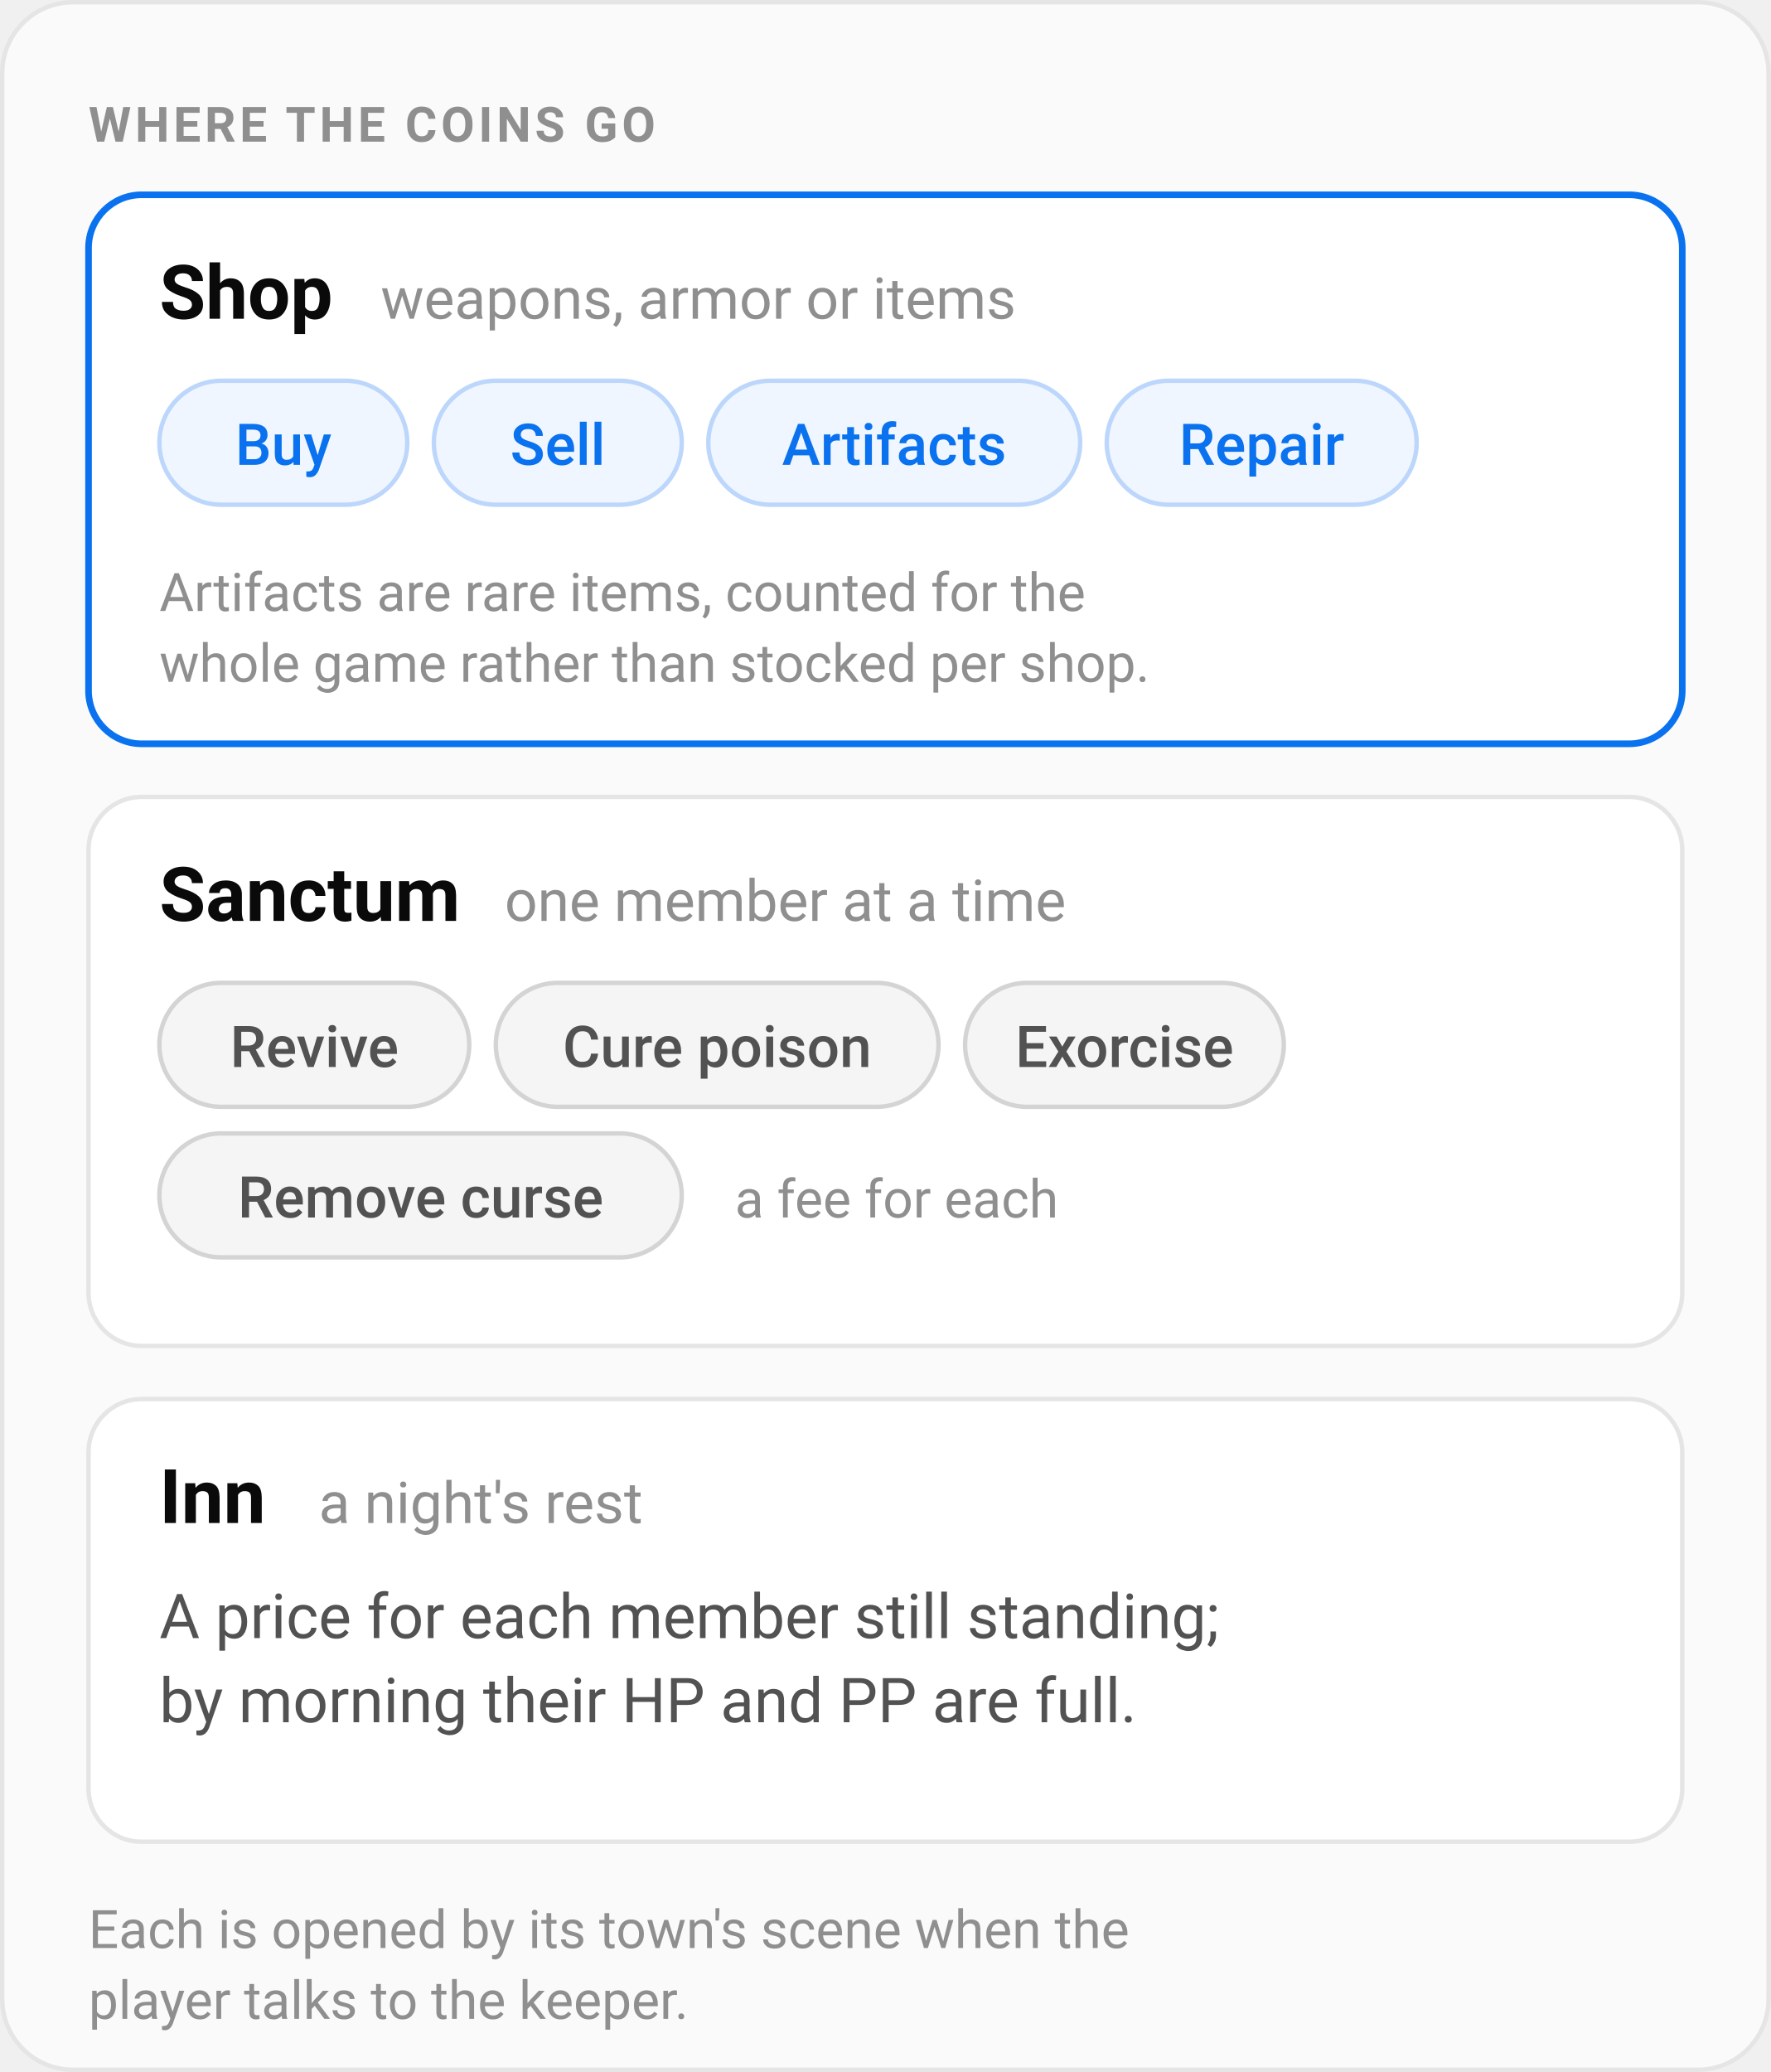
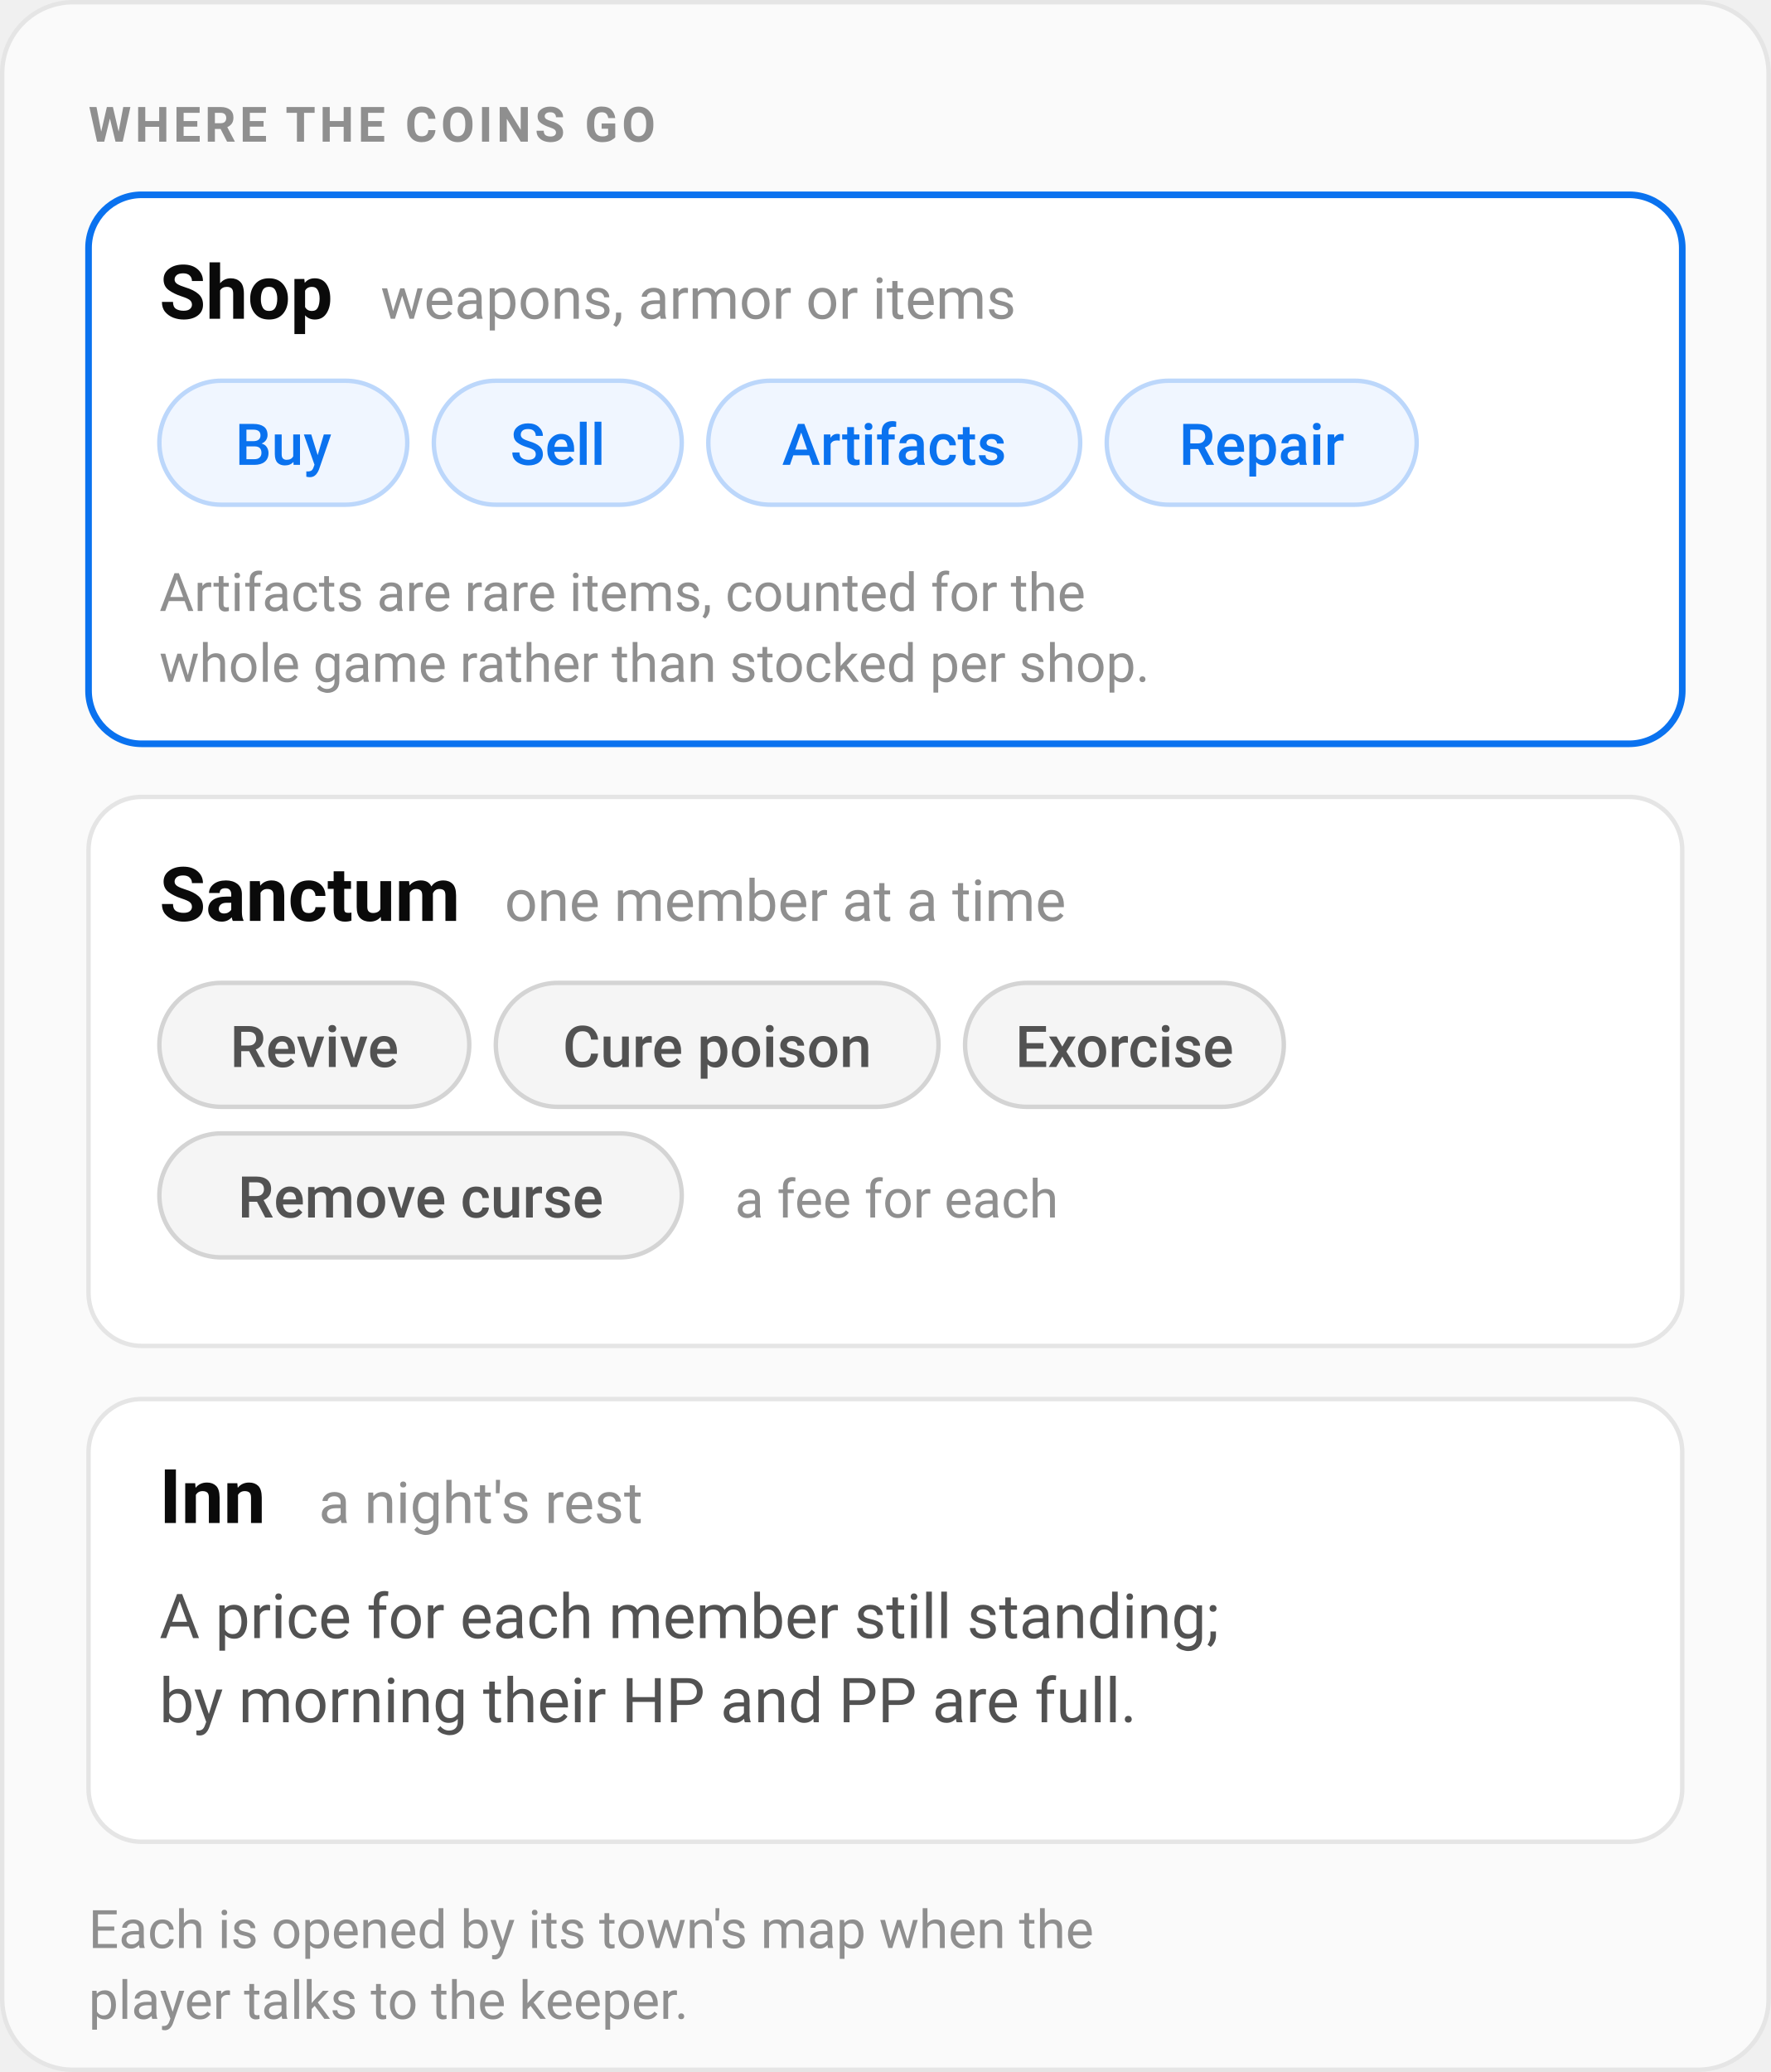
<svg xmlns="http://www.w3.org/2000/svg" width="480" viewBox="0 0 400 468" role="img" aria-labelledby="title desc">
  <style>
    .panel { fill: #fafafa; stroke: #e5e5e5; }
    .card { fill: #ffffff; stroke: #e5e5e5; }
    .card-accent { fill: #ffffff; stroke: #0a72ef; stroke-width: 1.5; }
    .chip { fill: #f0f6ff; stroke: #bcd7fb; }
    .chip-wait { fill: #f5f5f5; stroke: #d4d4d4; }
    .h { fill: #0a0a0a; font: 600 17px ui-sans-serif, system-ui, -apple-system, "Segoe UI", Roboto, sans-serif; }
    .p { fill: #525252; font: 400 14px ui-sans-serif, system-ui, -apple-system, "Segoe UI", Roboto, sans-serif; }
    .sub { fill: #8f8f8f; font: 400 13px ui-sans-serif, system-ui, -apple-system, "Segoe UI", Roboto, sans-serif; }
    .small { fill: #8f8f8f; font: 400 12px ui-sans-serif, system-ui, -apple-system, "Segoe UI", Roboto, sans-serif; }
    .k { fill: #0a72ef; font: 500 13px ui-sans-serif, system-ui, -apple-system, "Segoe UI", Roboto, sans-serif; }
    .kw { fill: #525252; font: 500 13px ui-sans-serif, system-ui, -apple-system, "Segoe UI", Roboto, sans-serif; }
    .eyebrow { fill: #8f8f8f; font: 600 11px ui-sans-serif, system-ui, -apple-system, "Segoe UI", Roboto, sans-serif; letter-spacing: 0.08em; }
    @media (prefers-color-scheme: dark) {
      .panel { fill: #0a0a0a; stroke: #262626; }
      .card { fill: #111111; stroke: #2e2e2e; }
      .card-accent { fill: #111111; stroke: #3b8eff; }
      .chip { fill: #0d1a2e; stroke: #1e3a66; }
      .chip-wait { fill: #1a1a1a; stroke: #333333; }
      .h { fill: #ededed; }
      .p, .kw { fill: #a1a1a1; }
      .sub, .small, .eyebrow { fill: #7c7c7c; }
      .k { fill: #66a6ff; }
    }
  </style>
  <rect class="panel" x="0.5" y="0.5" width="399" height="467" rx="16" />
  <text class="eyebrow" x="20" y="32">WHERE THE COINS GO</text>
  <rect class="card-accent" x="20" y="44" width="360" height="124" rx="12" />
  <text class="h" x="36" y="72">Shop</text>
  <text class="sub" x="86" y="72">weapons, armor or items</text>
  <rect class="chip" x="36" y="86" width="56" height="28" rx="14" />
  <text class="k" x="64" y="105" text-anchor="middle">Buy</text>
  <rect class="chip" x="98" y="86" width="56" height="28" rx="14" />
  <text class="k" x="126" y="105" text-anchor="middle">Sell</text>
  <rect class="chip" x="160" y="86" width="84" height="28" rx="14" />
  <text class="k" x="202" y="105" text-anchor="middle">Artifacts</text>
  <rect class="chip" x="250" y="86" width="70" height="28" rx="14" />
  <text class="k" x="285" y="105" text-anchor="middle">Repair</text>
  <text class="small" x="36" y="138">Artifacts are rare items, counted for the</text>
  <text class="small" x="36" y="154">whole game rather than stocked per shop.</text>
  <rect class="card" x="20" y="180" width="360" height="124" rx="12" />
  <text class="h" x="36" y="208">Sanctum</text>
  <text class="sub" x="114" y="208">one member at a time</text>
  <rect class="chip-wait" x="36" y="222" width="70" height="28" rx="14" />
  <text class="kw" x="71" y="241" text-anchor="middle">Revive</text>
  <rect class="chip-wait" x="112" y="222" width="100" height="28" rx="14" />
  <text class="kw" x="162" y="241" text-anchor="middle">Cure poison</text>
  <rect class="chip-wait" x="218" y="222" width="72" height="28" rx="14" />
  <text class="kw" x="254" y="241" text-anchor="middle">Exorcise</text>
  <rect class="chip-wait" x="36" y="256" width="118" height="28" rx="14" />
  <text class="kw" x="95" y="275" text-anchor="middle">Remove curse</text>
  <text class="small" x="166" y="275">a fee for each</text>
  <rect class="card" x="20" y="316" width="360" height="100" rx="12" />
  <text class="h" x="36" y="344">Inn</text>
  <text class="sub" x="72" y="344">a night's rest</text>
  <text class="p" x="36" y="370">A price for each member still standing;</text>
  <text class="p" x="36" y="389">by morning their HP and PP are full.</text>
-   <text class="small" x="20" y="440">Each is opened by its town's scene when the</text>
+   <text class="small" x="20" y="440">Each is opened by its town's map when the</text>
  <text class="small" x="20" y="456">player talks to the keeper.</text>
</svg>
